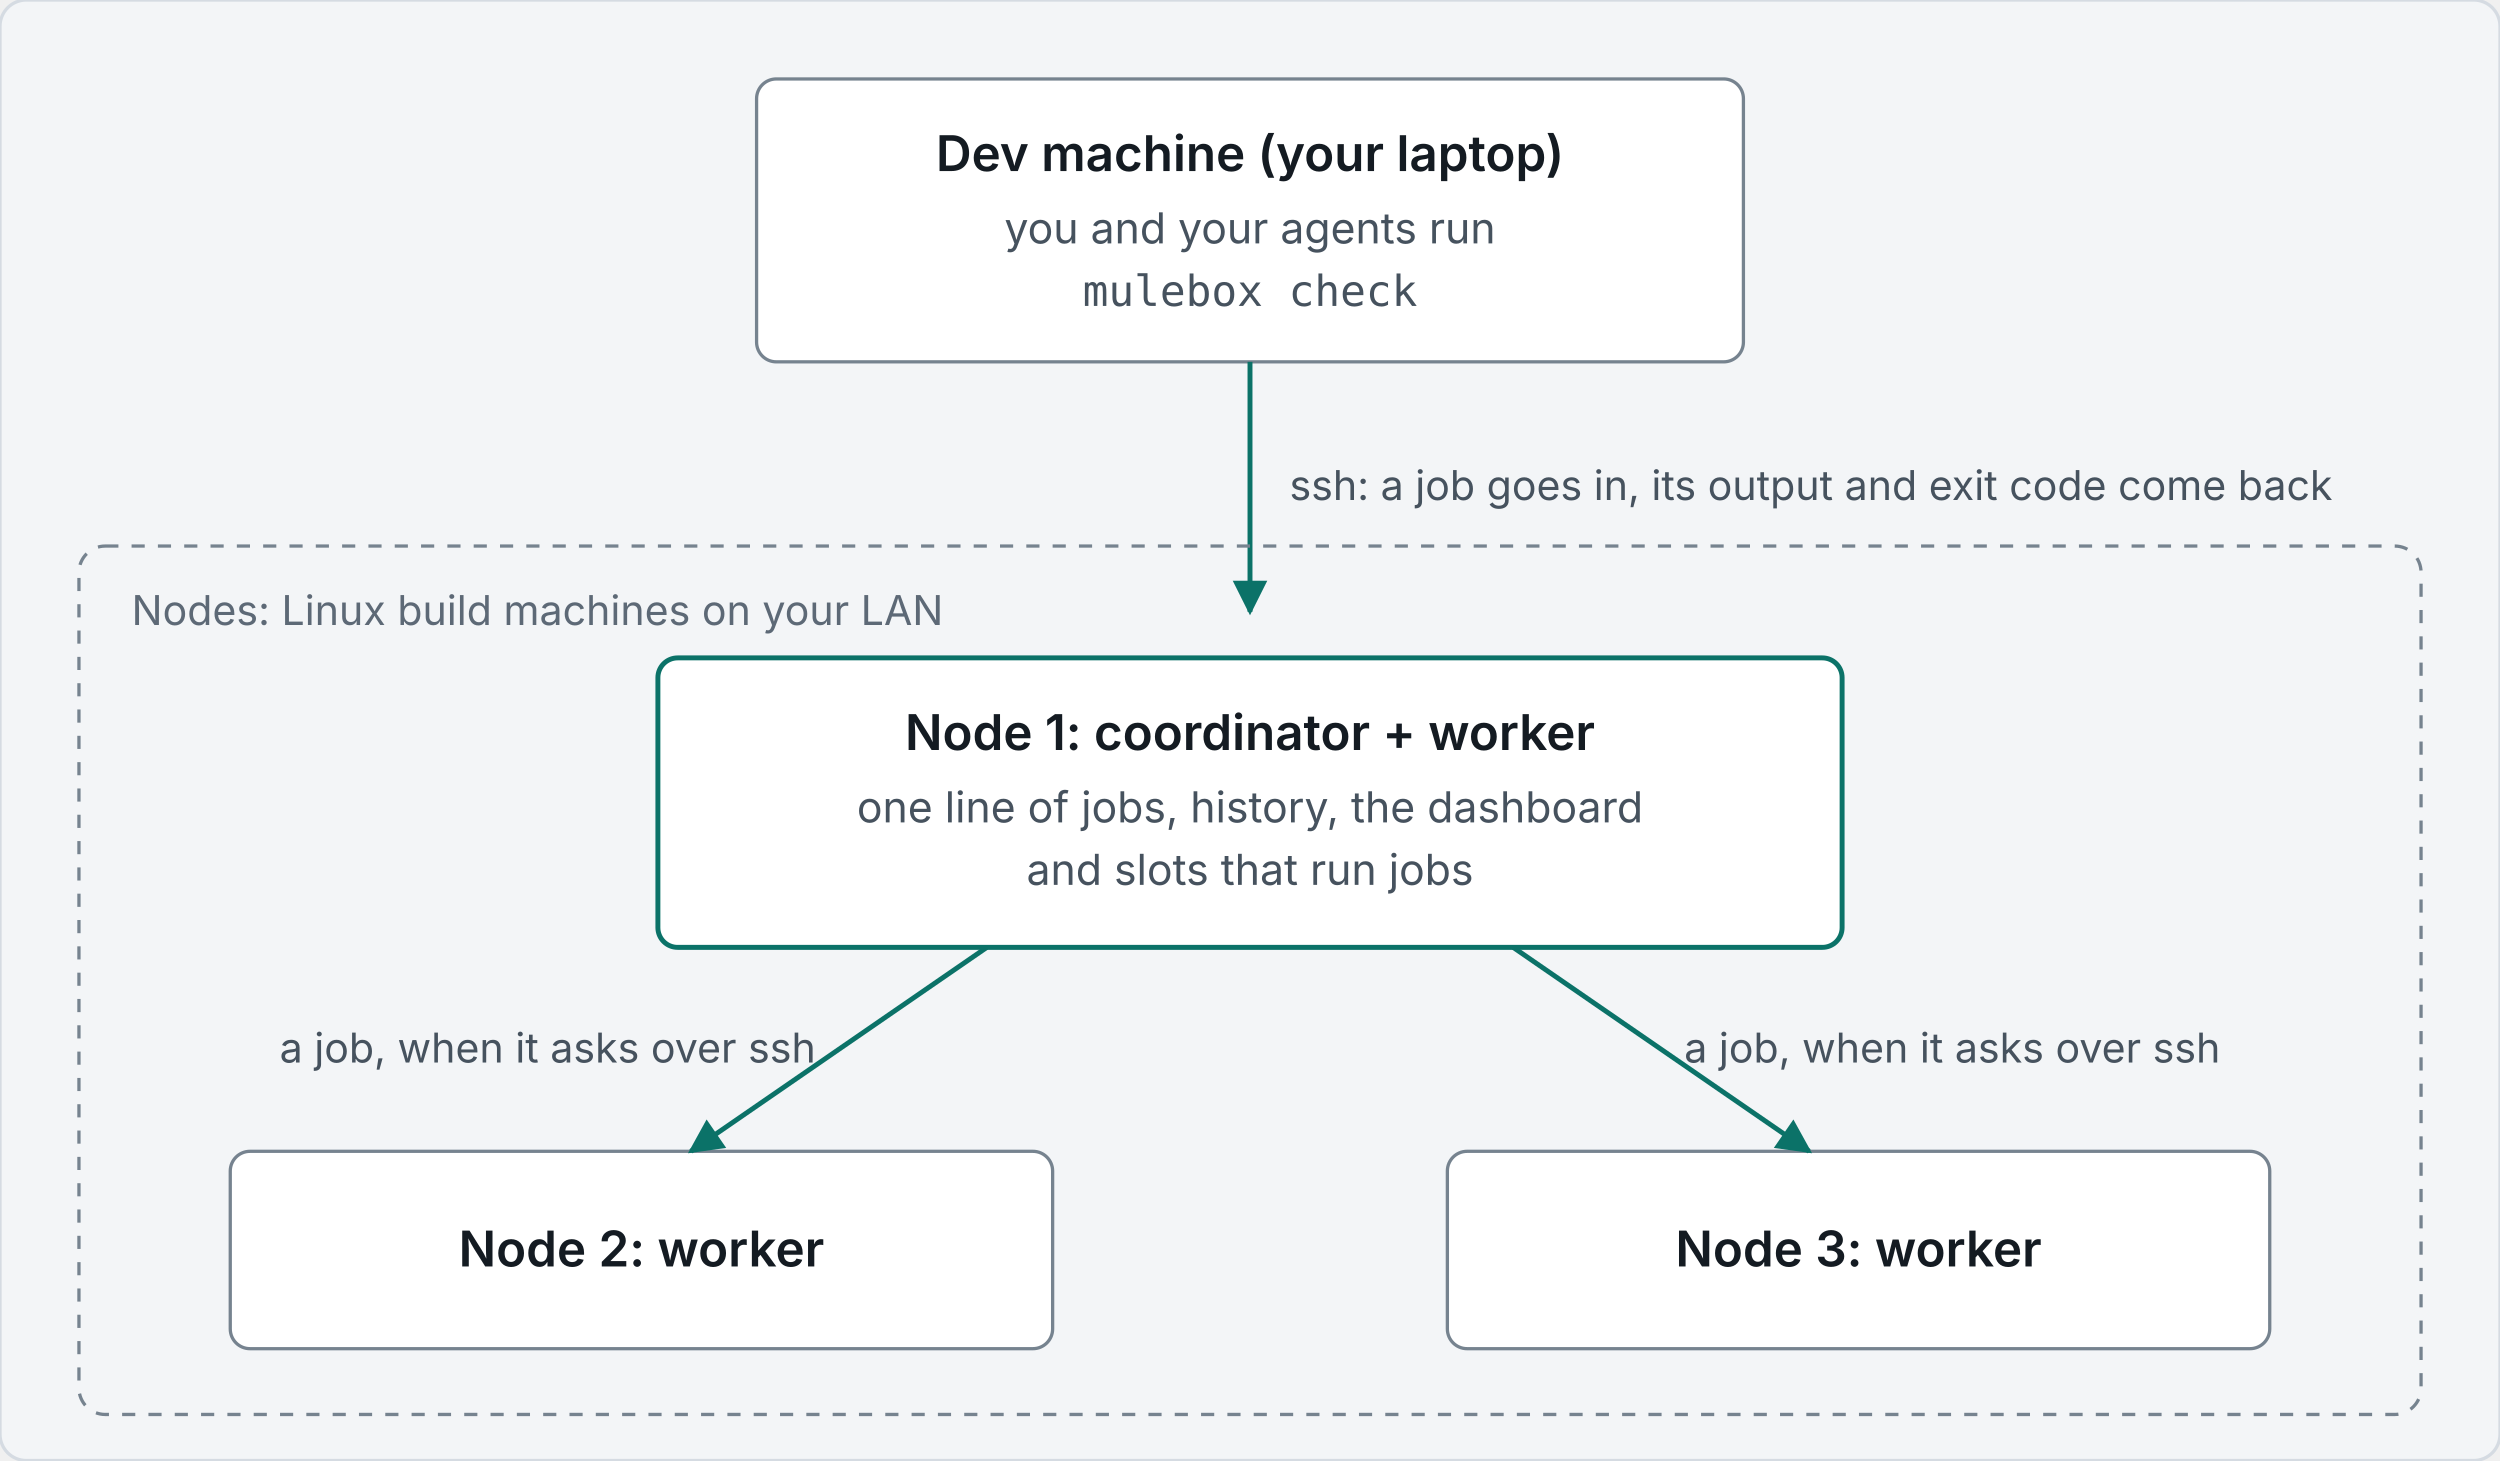
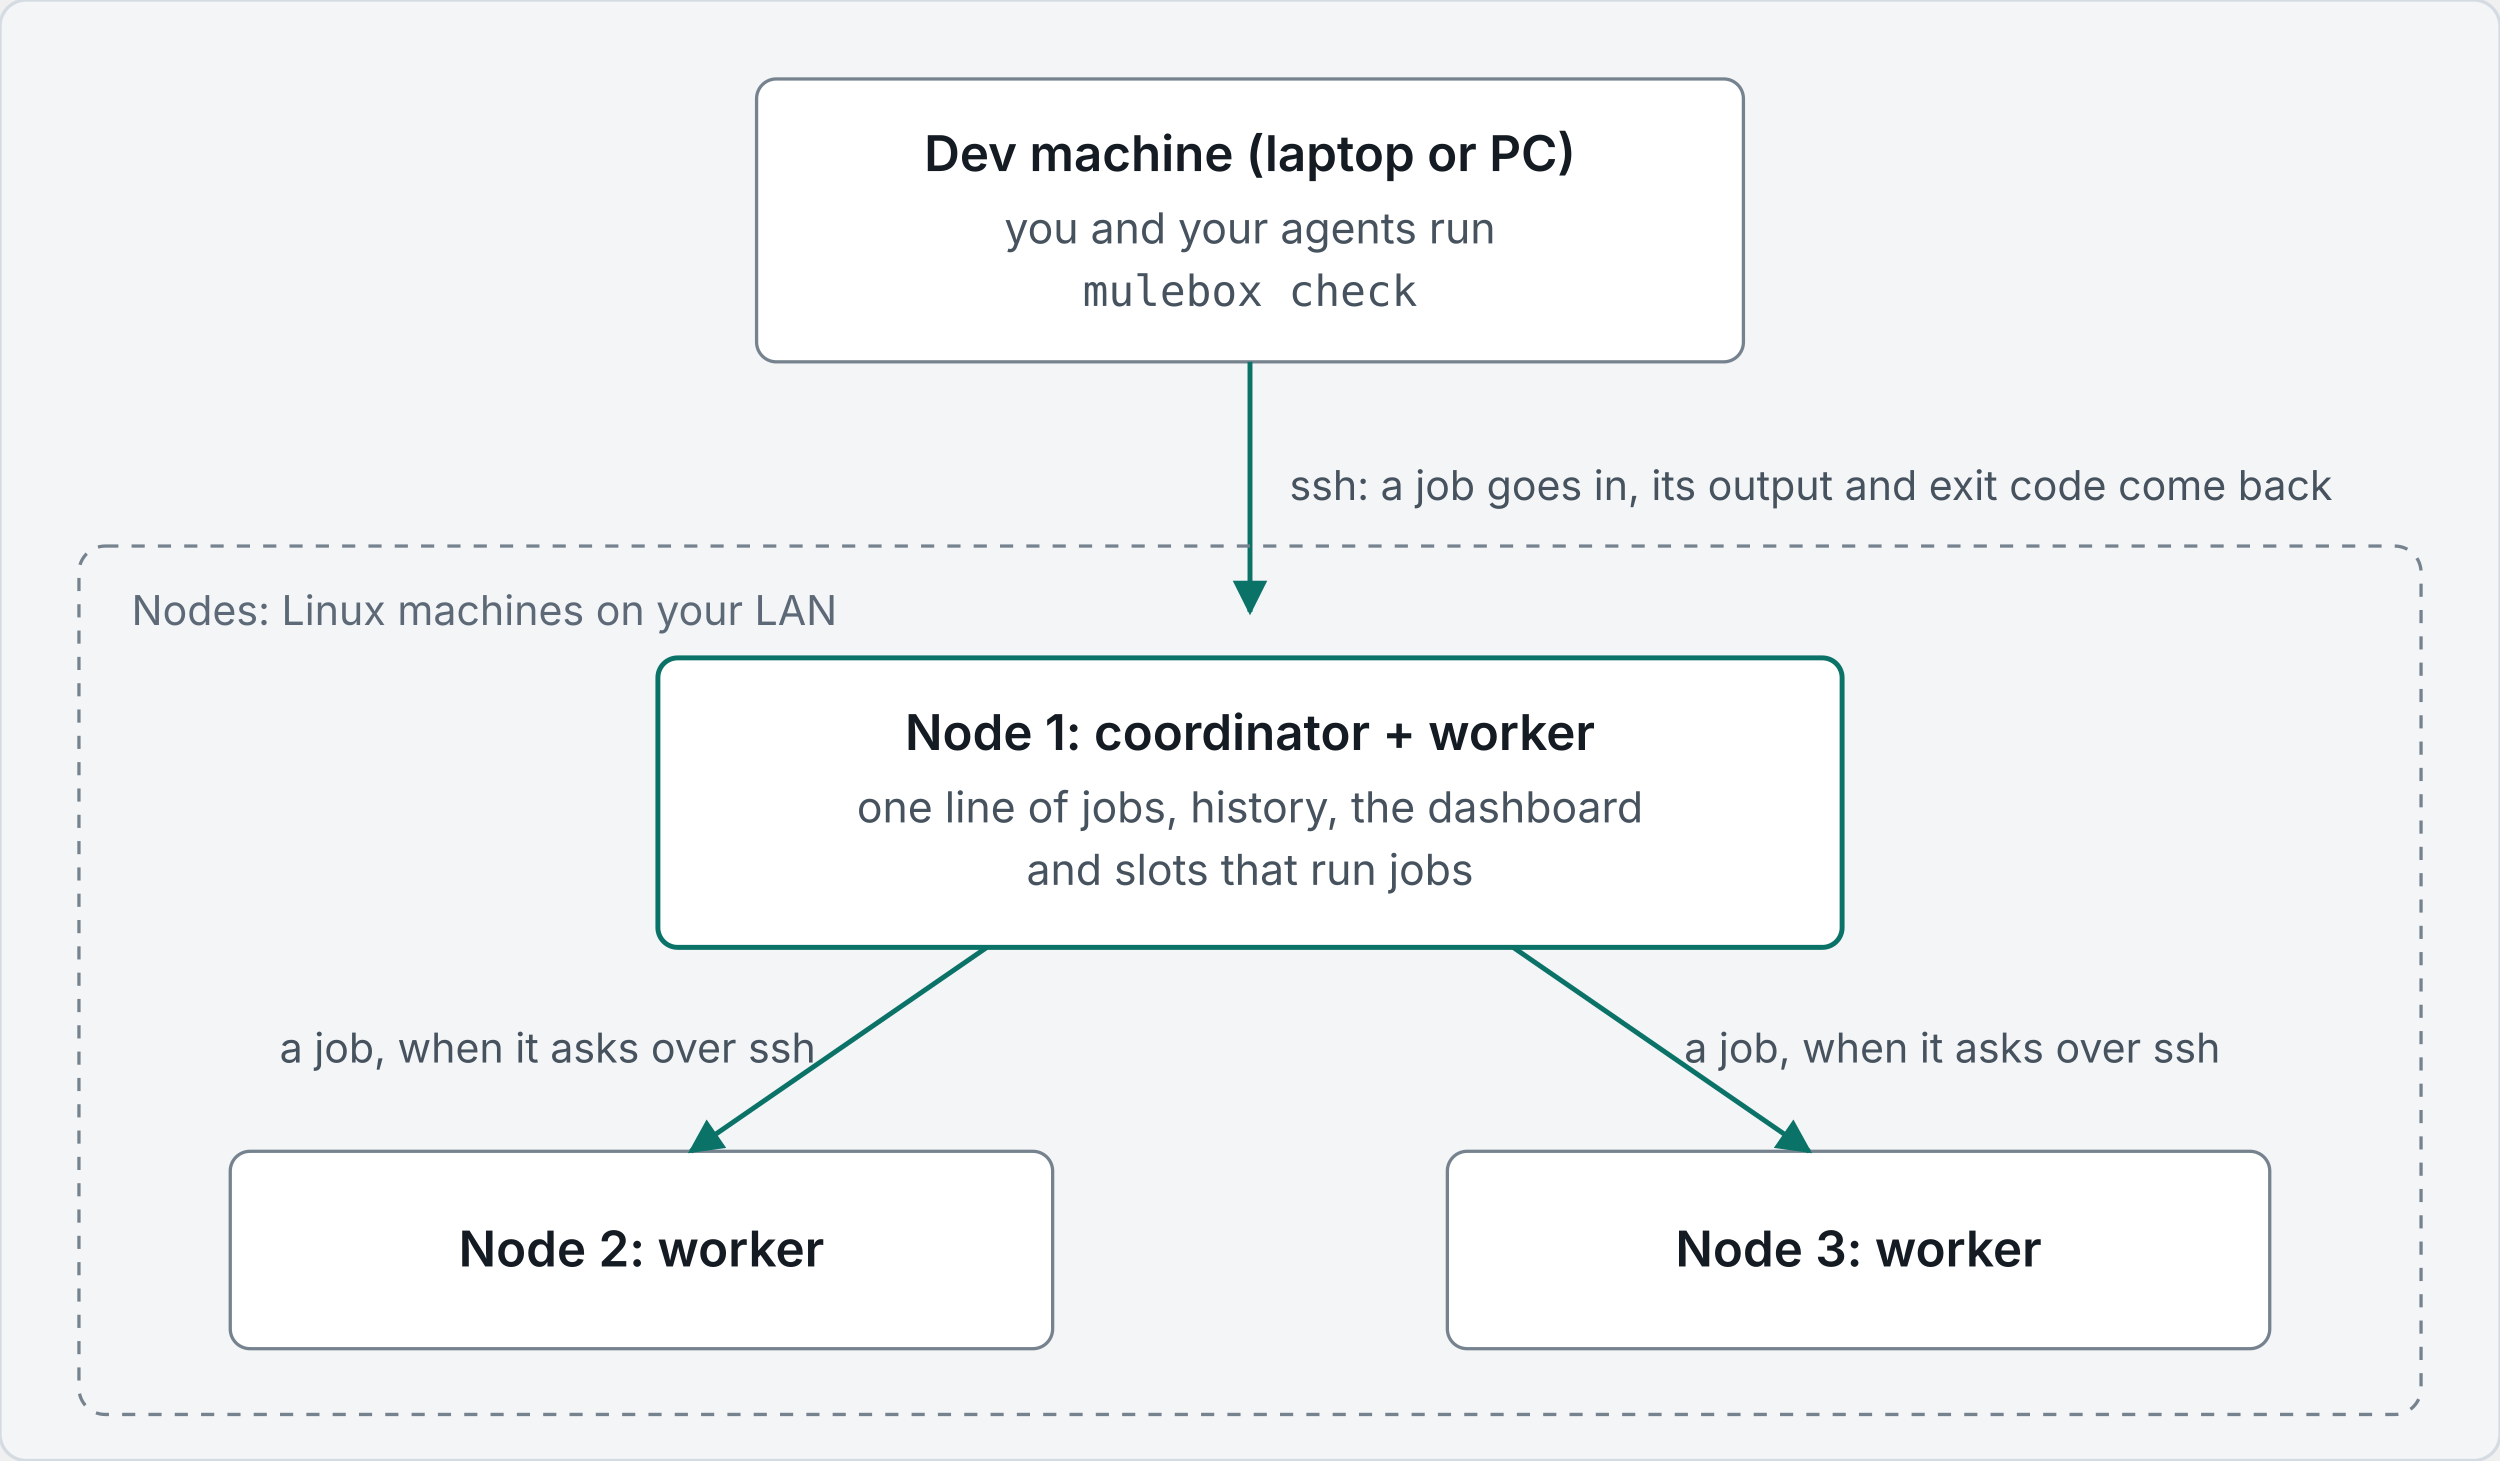
<svg xmlns="http://www.w3.org/2000/svg" width="760" height="444" viewBox="0 0 760 444" font-family="Geist, system-ui, -apple-system, Segoe UI, sans-serif" role="img" aria-label="The dev machine sends jobs over ssh to the coordinator node, which hands them to worker nodes">
  <defs>
    <marker id="head" viewBox="0 0 10 10" refX="9" refY="5" markerWidth="7" markerHeight="7" orient="auto">
      <path d="M0 0L10 5L0 10z" fill="#0b7268" />
    </marker>
  </defs>
  <rect width="760" height="444" rx="8" fill="#f3f5f7" stroke="#d5dbe2" />
  <rect x="230" y="24" width="300" height="86" rx="6" fill="#ffffff" stroke="#76838f" stroke-width="1" />
-   <text x="380.0" y="52" text-anchor="middle" font-weight="600" font-size="15" fill="#141b22">Dev machine (your laptop)</text>
+   <text x="380.0" y="52" text-anchor="middle" font-weight="600" font-size="15" fill="#141b22">Dev machine (laptop or PC)</text>
  <text x="380.0" y="74" text-anchor="middle" font-size="13" fill="#46525e">you and your agents run</text>
  <text x="380.0" y="93" text-anchor="middle" font-size="13" font-family="Geist Mono, ui-monospace, SFMono-Regular, Menlo, monospace" fill="#46525e">mulebox check</text>
  <line x1="380" y1="110" x2="380" y2="186" stroke="#0b7268" stroke-width="1.5" marker-end="url(#head)" />
  <text x="392" y="152.0" text-anchor="start" font-size="12.5" fill="#46525e">ssh: a job goes in, its output and exit code come back</text>
  <rect x="24" y="166" width="712" height="264" rx="8" fill="none" stroke="#76838f" stroke-dasharray="4 4" />
-   <text x="40" y="190" font-size="12.5" fill="#5d6976">Nodes: Linux build machines on your LAN</text>
+   <text x="40" y="190" font-size="12.5" fill="#5d6976">Nodes: Linux machines on your LAN</text>
  <rect x="200" y="200" width="360" height="88" rx="6" fill="#ffffff" stroke="#0b7268" stroke-width="1.5" />
  <text x="380.0" y="228" text-anchor="middle" font-weight="600" font-size="15" fill="#141b22">Node 1: coordinator + worker</text>
  <text x="380.0" y="250" text-anchor="middle" font-size="13" fill="#46525e">one line of jobs, history, the dashboard</text>
  <text x="380.0" y="269" text-anchor="middle" font-size="13" fill="#46525e">and slots that run jobs</text>
  <rect x="70" y="350" width="250" height="60" rx="6" fill="#ffffff" stroke="#76838f" stroke-width="1" />
  <text x="195.0" y="385.0" text-anchor="middle" font-weight="600" font-size="15" fill="#141b22">Node 2: worker</text>
  <rect x="440" y="350" width="250" height="60" rx="6" fill="#ffffff" stroke="#76838f" stroke-width="1" />
  <text x="565.0" y="385.0" text-anchor="middle" font-weight="600" font-size="15" fill="#141b22">Node 3: worker</text>
  <line x1="300" y1="288" x2="210" y2="350" stroke="#0b7268" stroke-width="1.5" marker-end="url(#head)" />
  <text x="248" y="323.0" text-anchor="end" font-size="12.5" fill="#46525e">a job, when it asks over ssh</text>
  <line x1="460" y1="288" x2="550" y2="350" stroke="#0b7268" stroke-width="1.5" marker-end="url(#head)" />
  <text x="512" y="323.0" text-anchor="start" font-size="12.5" fill="#46525e">a job, when it asks over ssh</text>
</svg>
